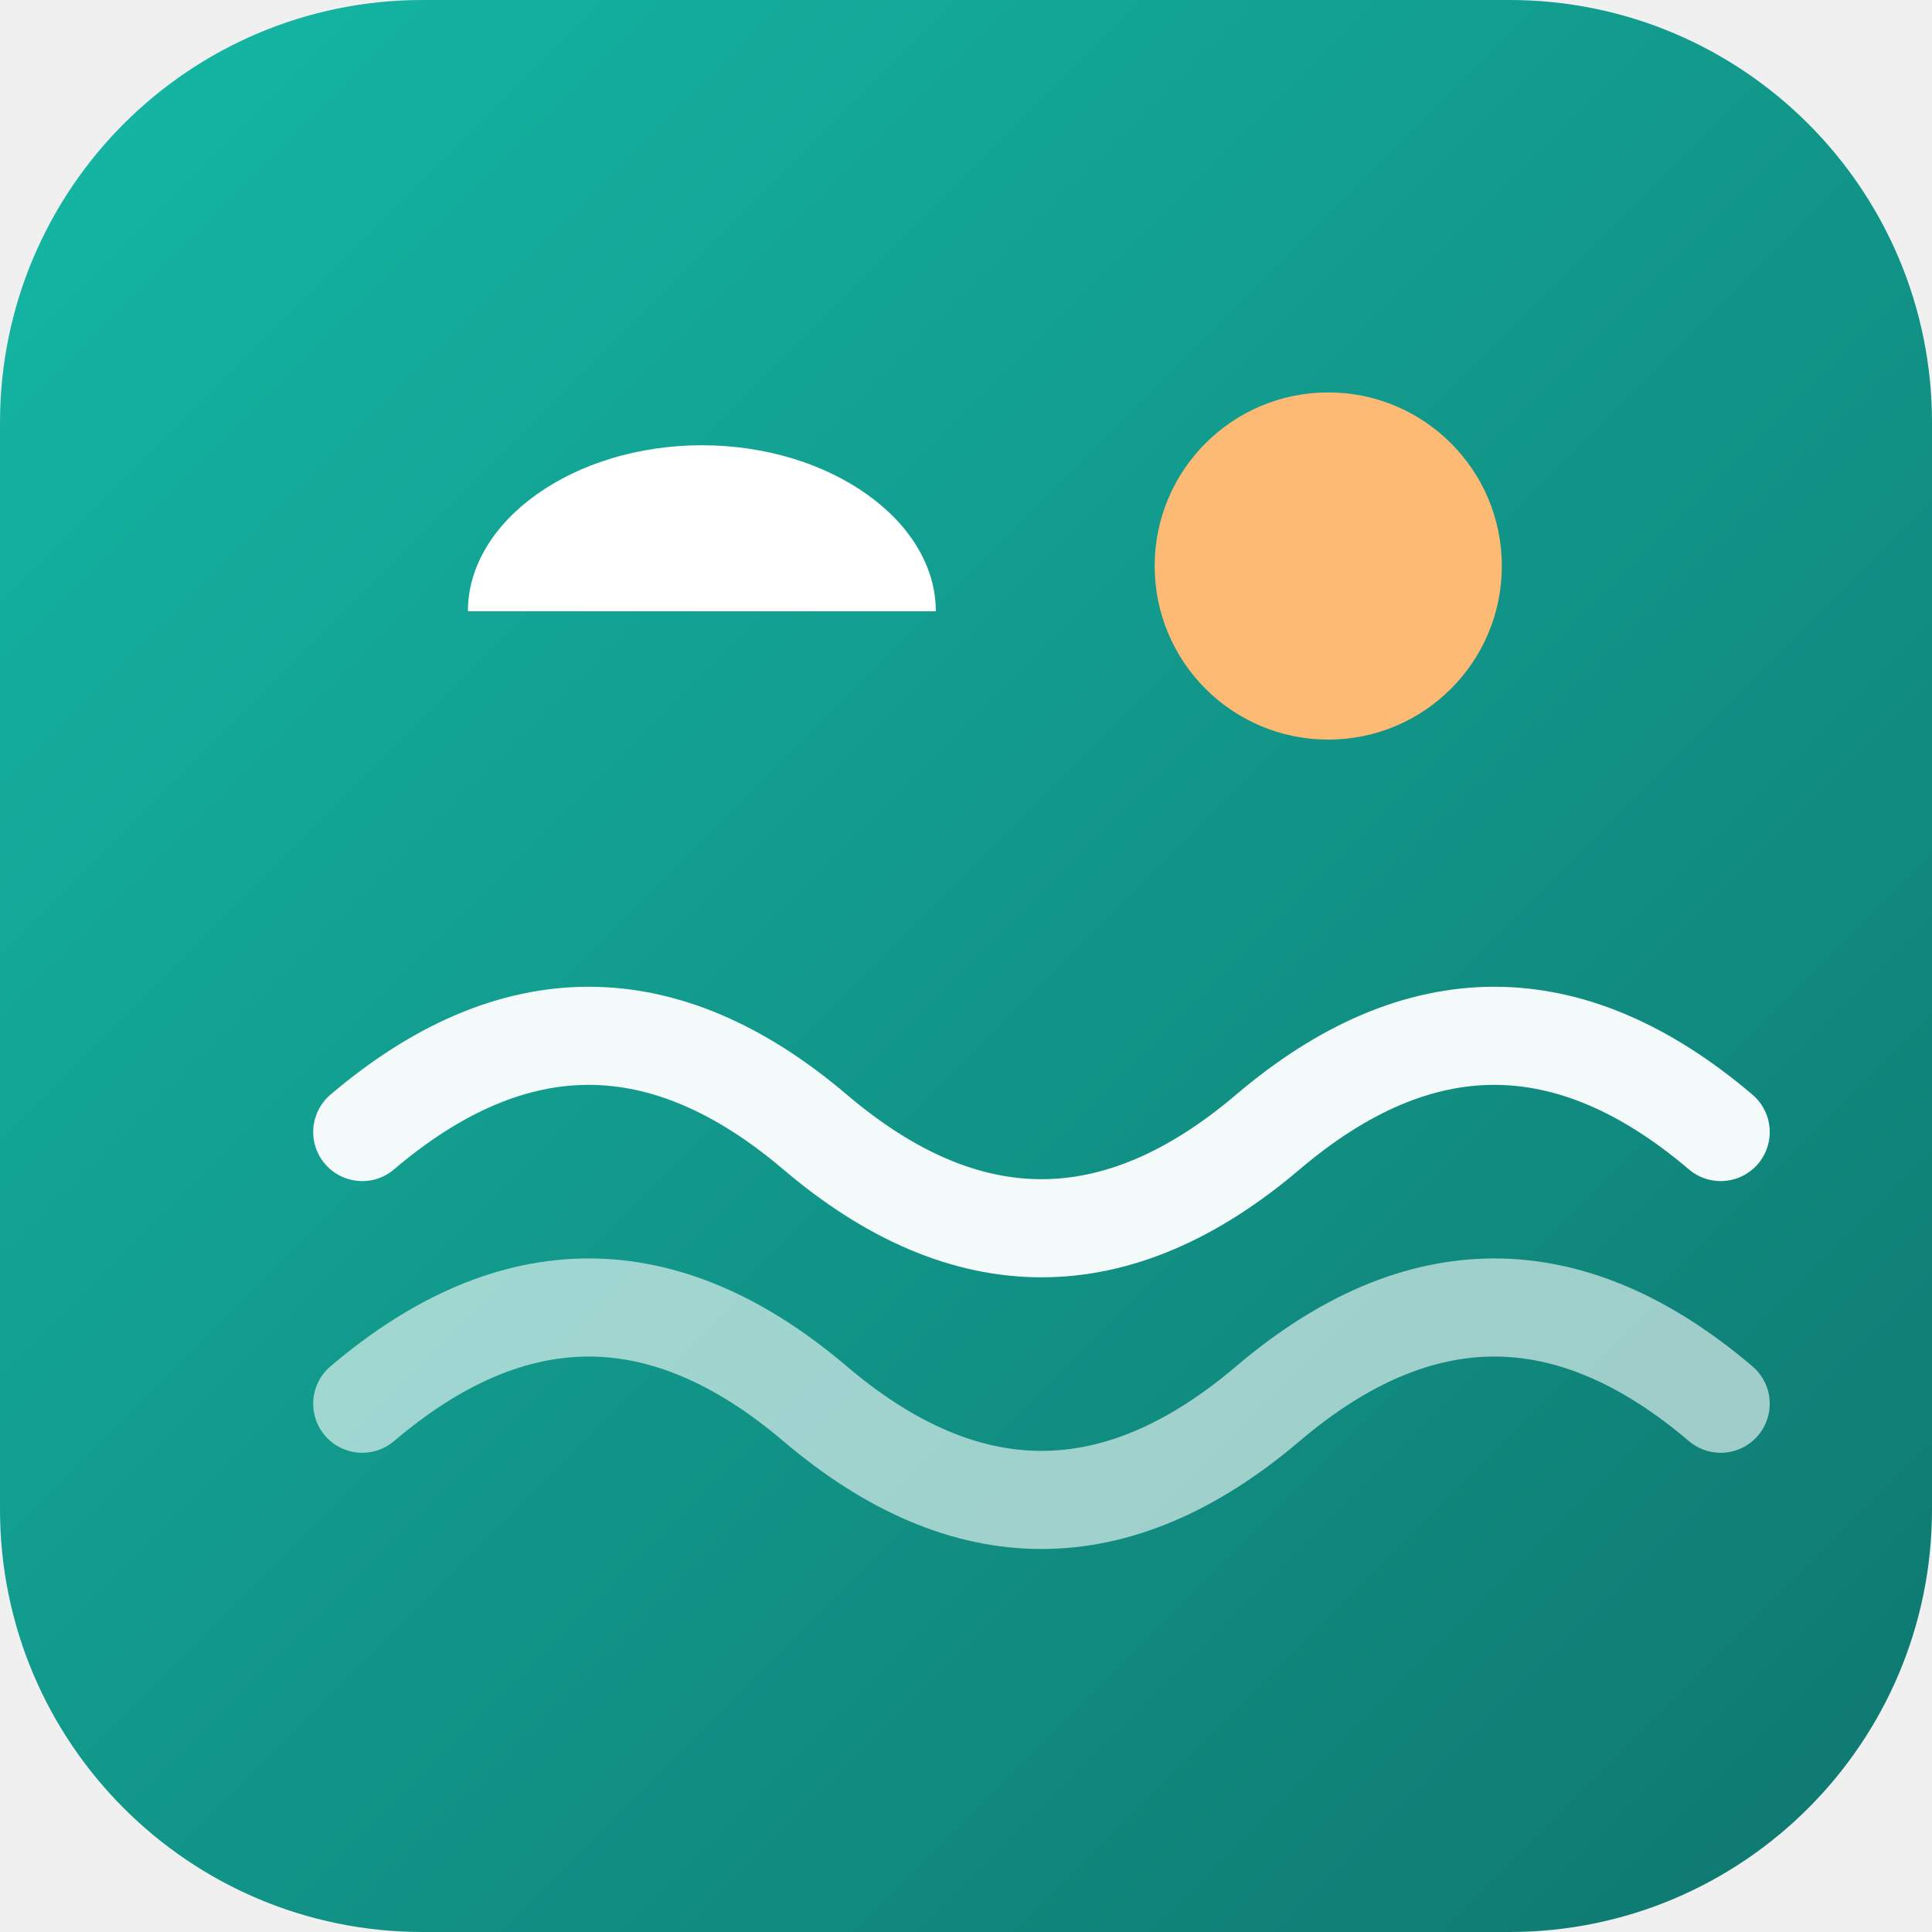
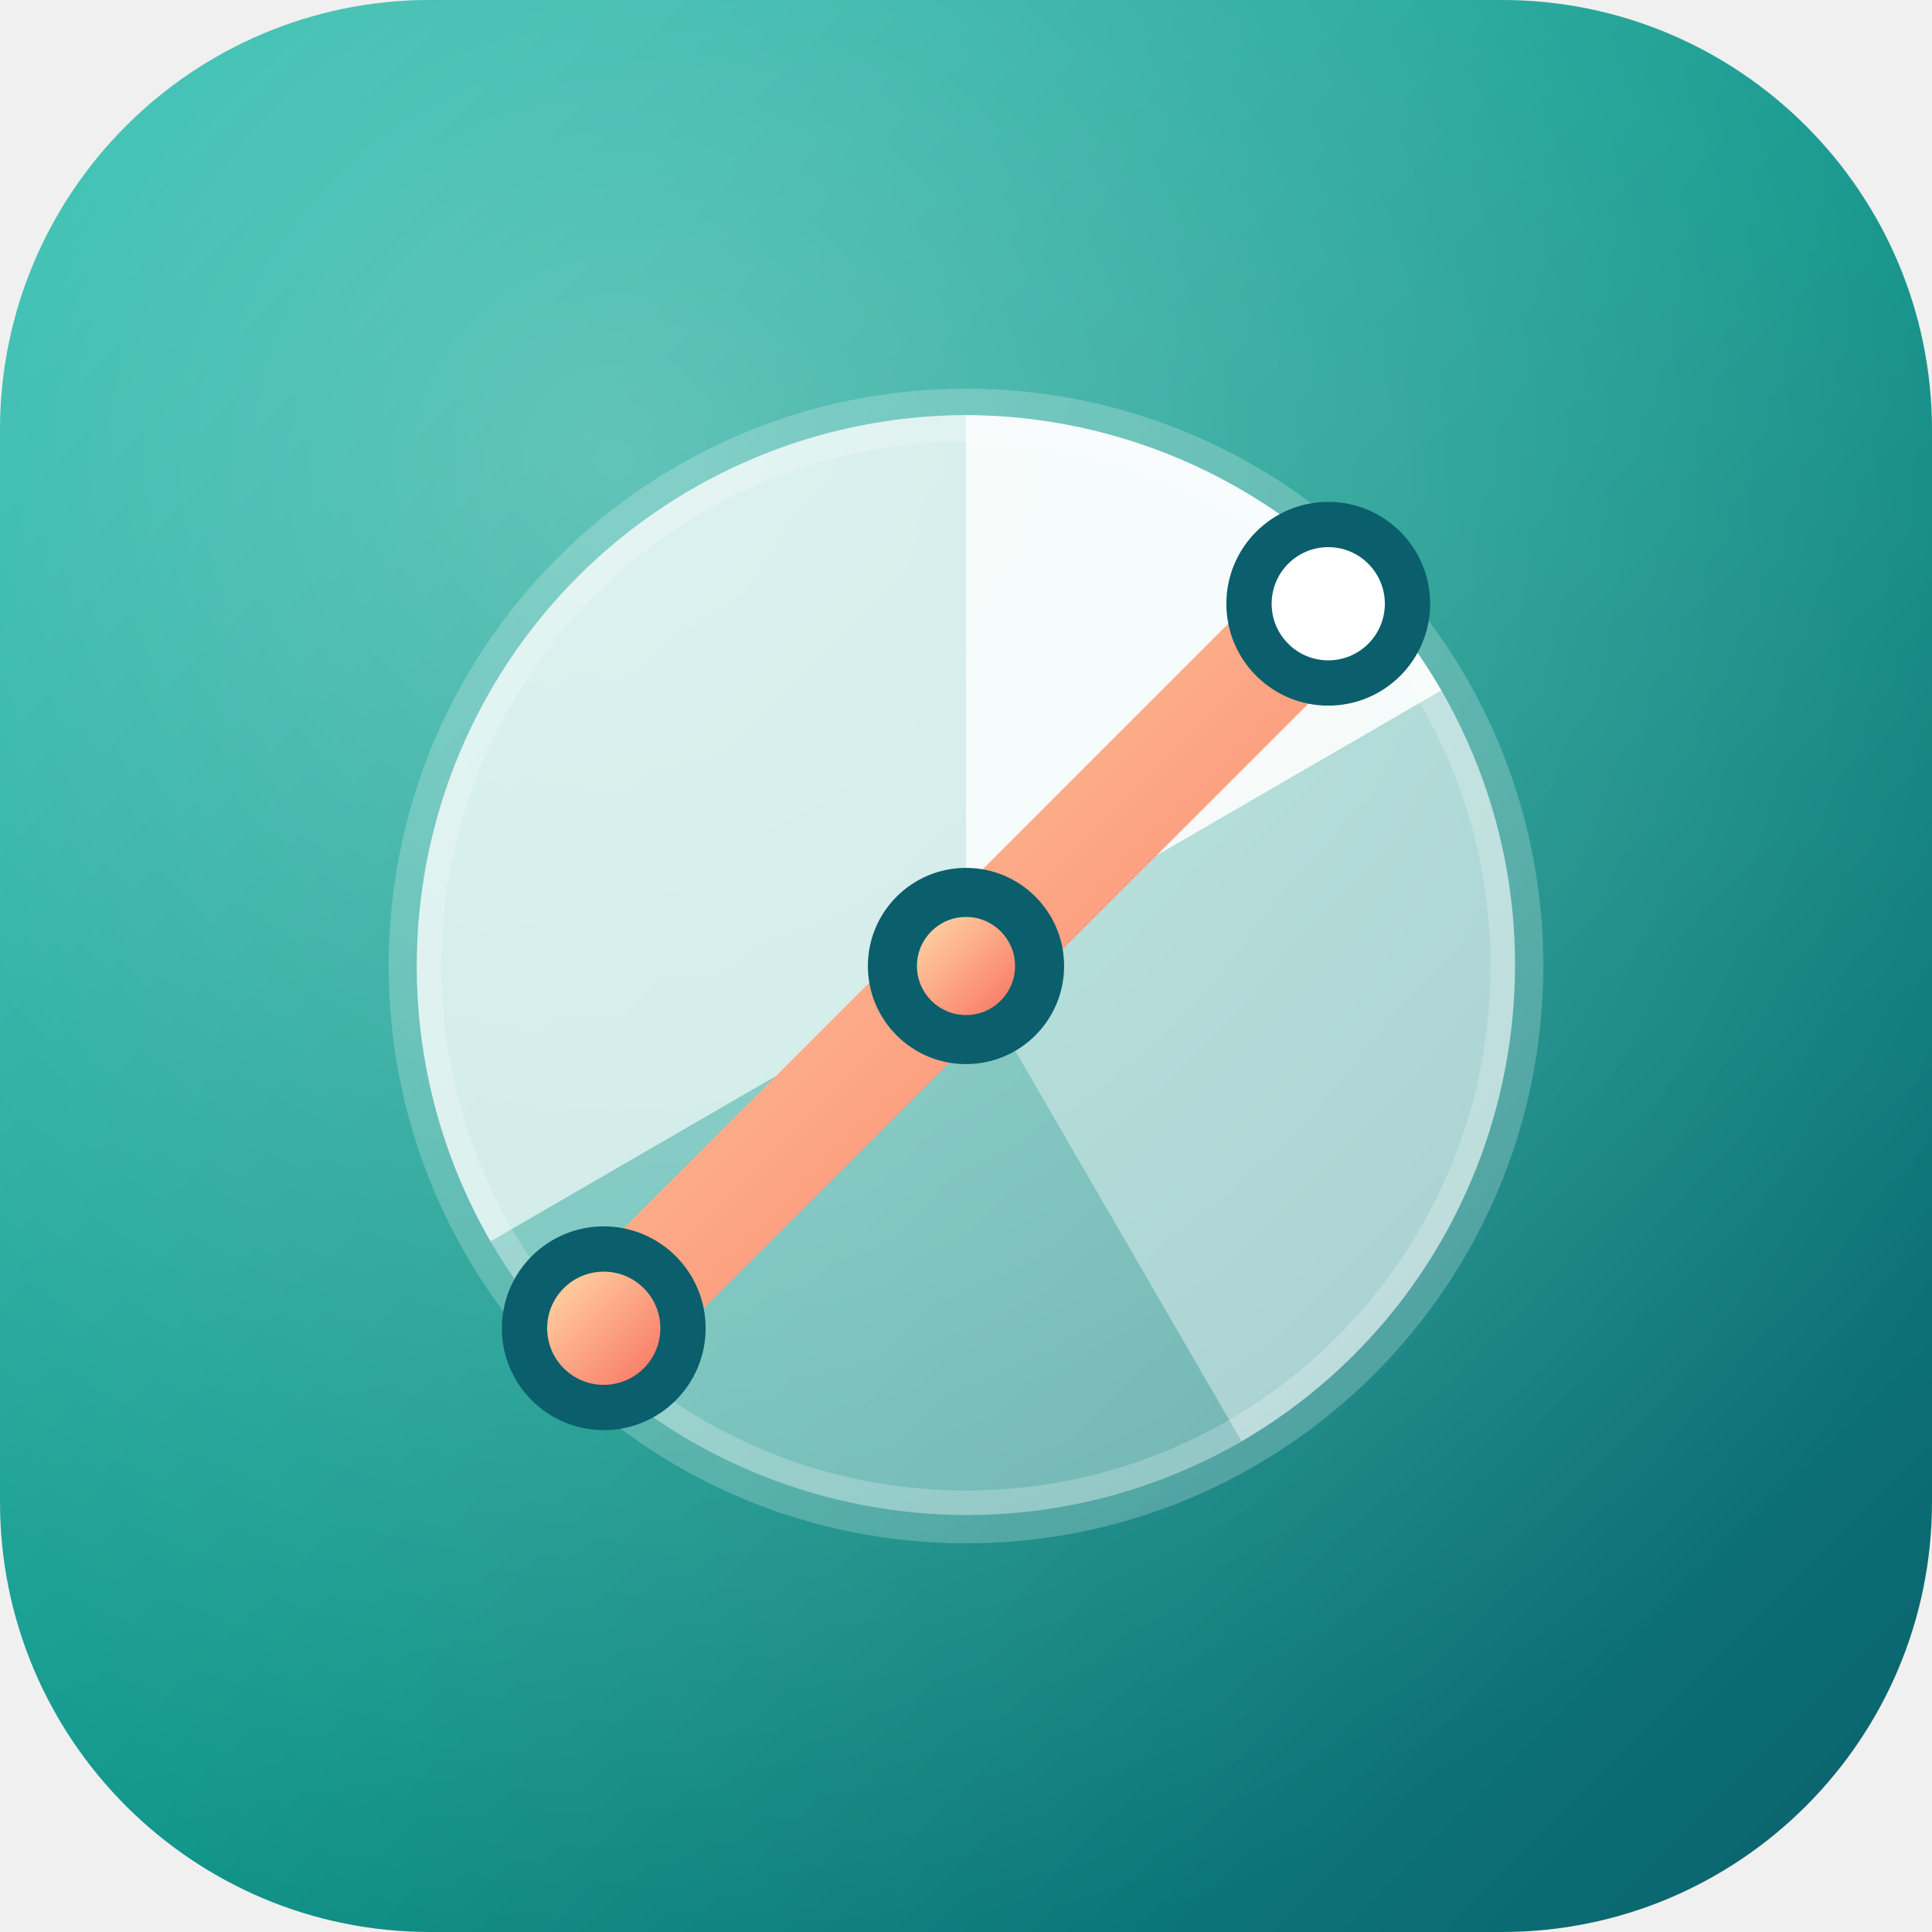
- <svg xmlns="http://www.w3.org/2000/svg" viewBox="0 0 512 512" width="512" height="512">
+ <svg xmlns="http://www.w3.org/2000/svg" viewBox="0 0 512 512" role="img" aria-label="سفرینو">
  <defs>
-     <linearGradient id="bg" x1="0" y1="0" x2="1" y2="1">
+     <linearGradient id="sfBg" x1="0" y1="0" x2="1" y2="1">
      <stop offset="0" stop-color="#14B8A6" />
-       <stop offset="1" stop-color="#0F766E" />
+       <stop offset=".52" stop-color="#0D9488" />
+       <stop offset="1" stop-color="#0B5E6B" />
    </linearGradient>
+     <linearGradient id="sfWarm" x1="0" y1="0" x2="1" y2="1">
+       <stop offset="0" stop-color="#FFD9A8" />
+       <stop offset="1" stop-color="#F97362" />
+     </linearGradient>
+     <radialGradient id="sfGlow" cx=".32" cy=".24" r=".8">
+       <stop offset="0" stop-color="#ffffff" stop-opacity=".34" />
+       <stop offset="1" stop-color="#ffffff" stop-opacity="0" />
+     </radialGradient>
  </defs>
-   <rect width="512" height="512" rx="112" fill="url(#bg)" />
-   <circle cx="352" cy="150" r="46" fill="#FDBA74" />
-   <path d="M96 300c40-34 80-34 120 0s80 34 120 0 80-34 120 0" fill="none" stroke="#FFFFFF" stroke-width="26" stroke-linecap="round" opacity="0.95" />
-   <path d="M96 372c40-34 80-34 120 0s80 34 120 0 80-34 120 0" fill="none" stroke="#FFFFFF" stroke-width="26" stroke-linecap="round" opacity="0.6" />
-   <path d="M186 236V118m0 0c-34 0-62 20-62 44h124c0-24-28-44-62-44z" fill="#FFFFFF" />
+   <rect width="512" height="512" rx="114" fill="url(#sfBg)" />
+   <rect width="512" height="512" rx="114" fill="url(#sfGlow)" />
+   <g transform="translate(256 256)">
+     <circle r="146" fill="none" stroke="#ffffff" stroke-opacity=".22" stroke-width="14" />
+     <path d="M0 0 L0 -146 A146 146 0 0 1 126 -73 Z" fill="#ffffff" fill-opacity=".95" />
+     <path d="M0 0 L126 -73 A146 146 0 0 1 73 126 Z" fill="#ffffff" fill-opacity=".62" />
+     <path d="M0 0 L73 126 A146 146 0 0 1 -126 73 Z" fill="#ffffff" fill-opacity=".38" />
+     <path d="M0 0 L-126 73 A146 146 0 0 1 0 -146 Z" fill="#ffffff" fill-opacity=".78" />
+     <path d="M-96 96 L96 -96" stroke="url(#sfWarm)" stroke-width="30" stroke-linecap="round" />
+     <circle cx="-96" cy="96" r="27" fill="#0B5E6B" />
+     <circle cx="-96" cy="96" r="15" fill="url(#sfWarm)" />
+     <circle cx="96" cy="-96" r="27" fill="#0B5E6B" />
+     <circle cx="96" cy="-96" r="15" fill="#FFFFFF" />
+     <circle r="26" fill="#0B5E6B" />
+     <circle r="13" fill="url(#sfWarm)" />
+   </g>
</svg>
